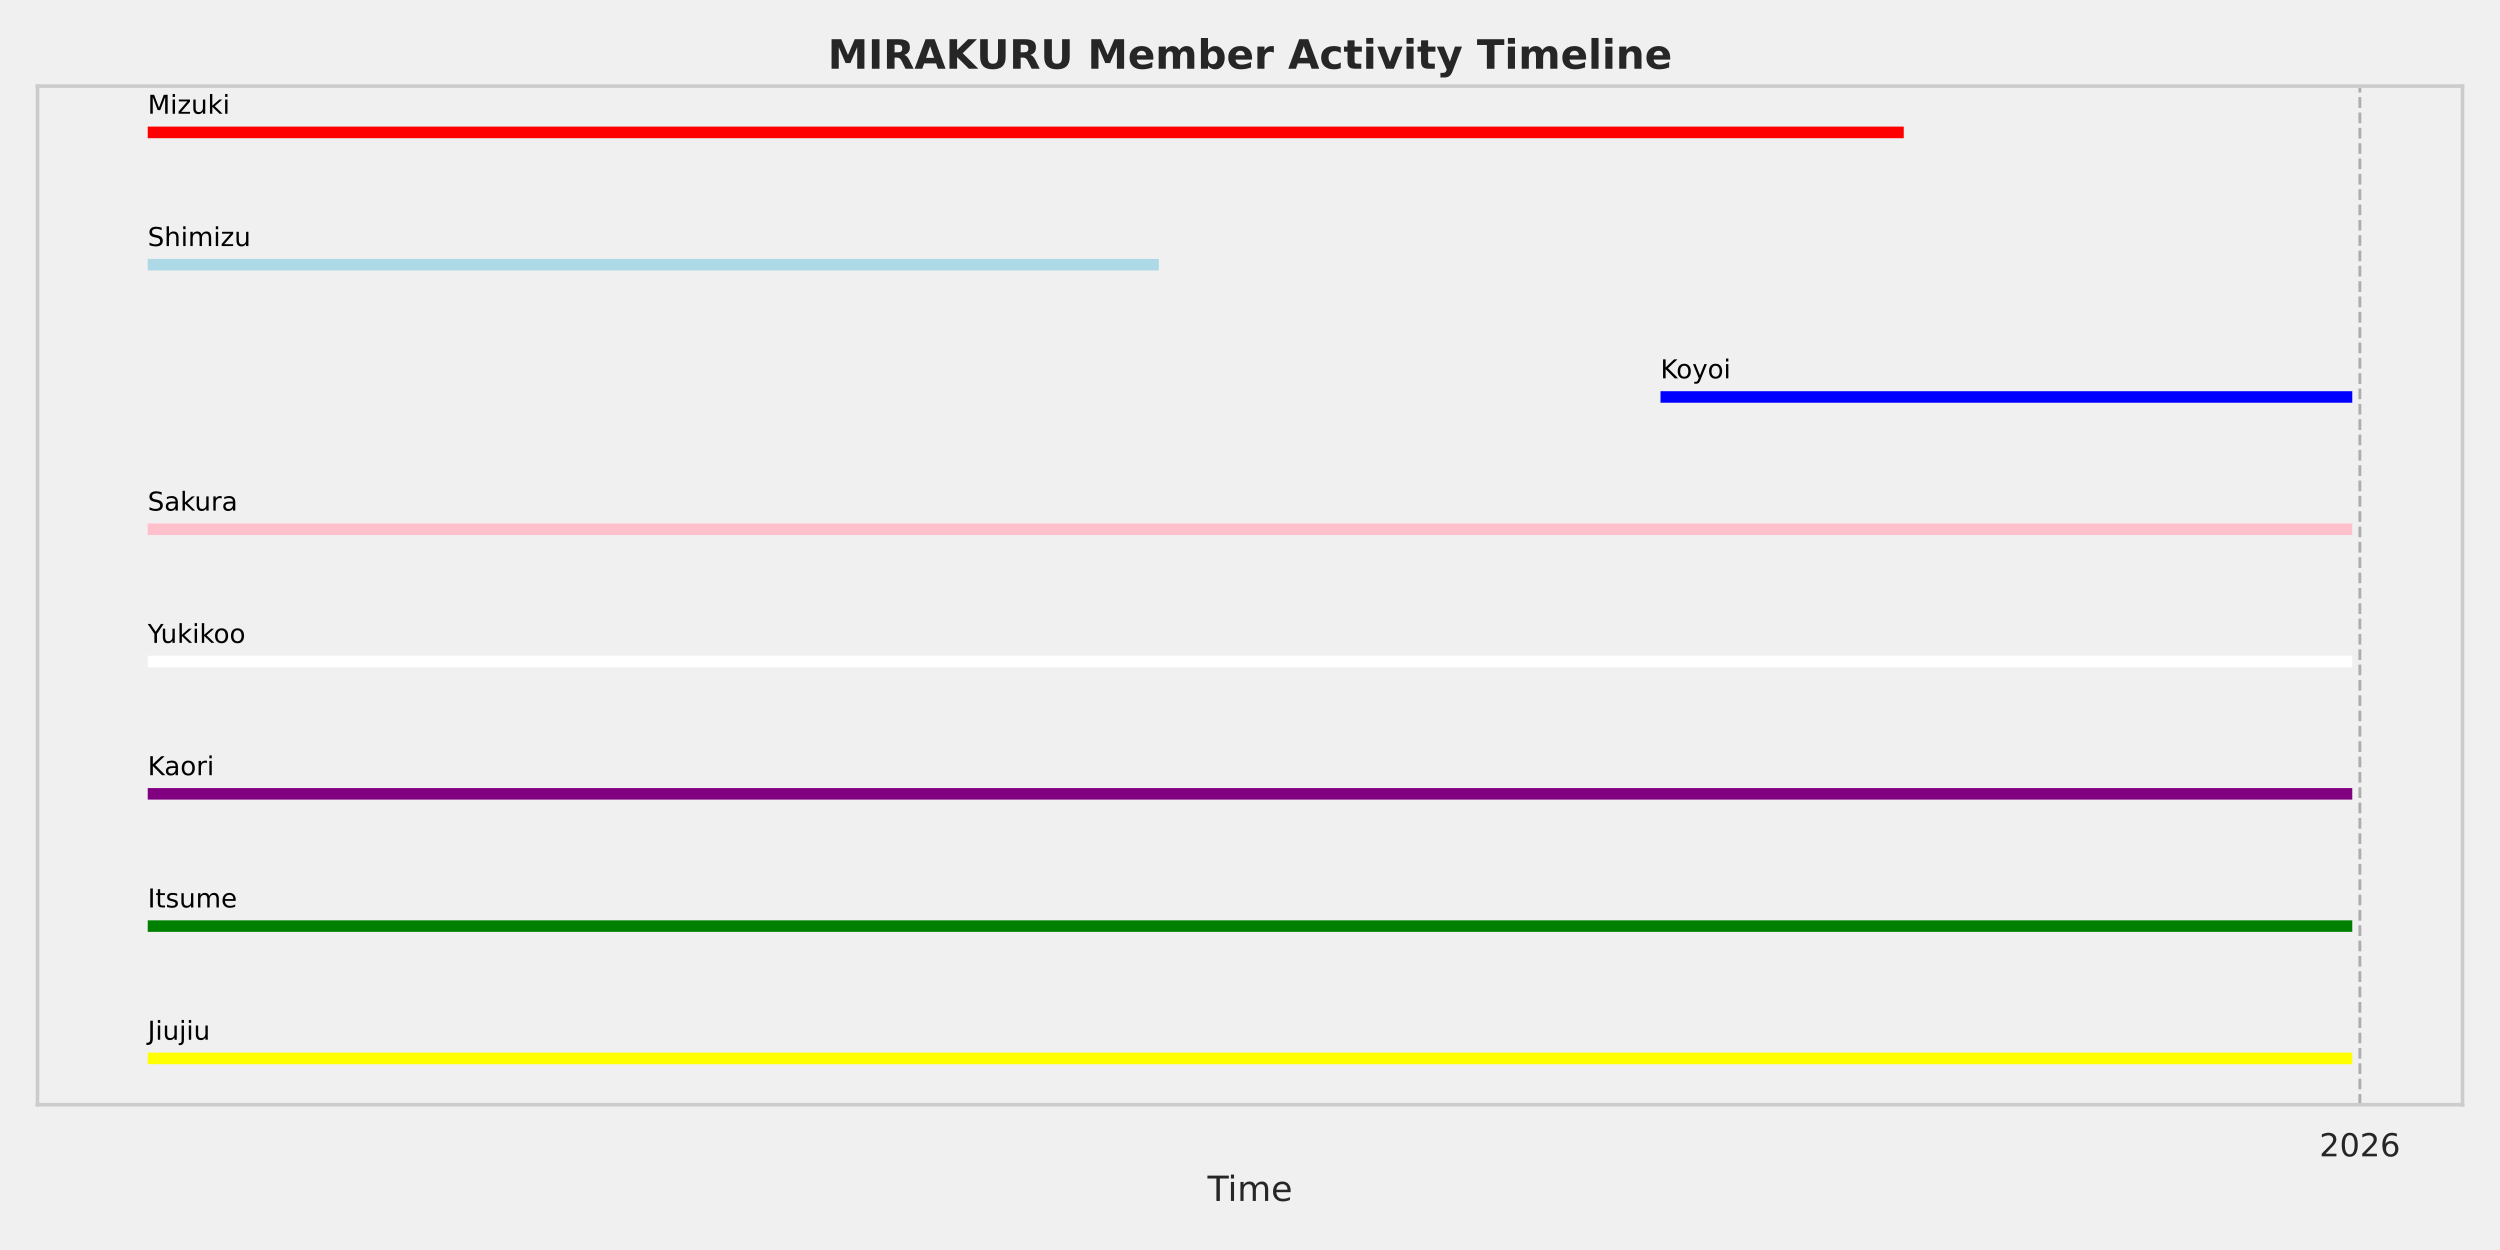
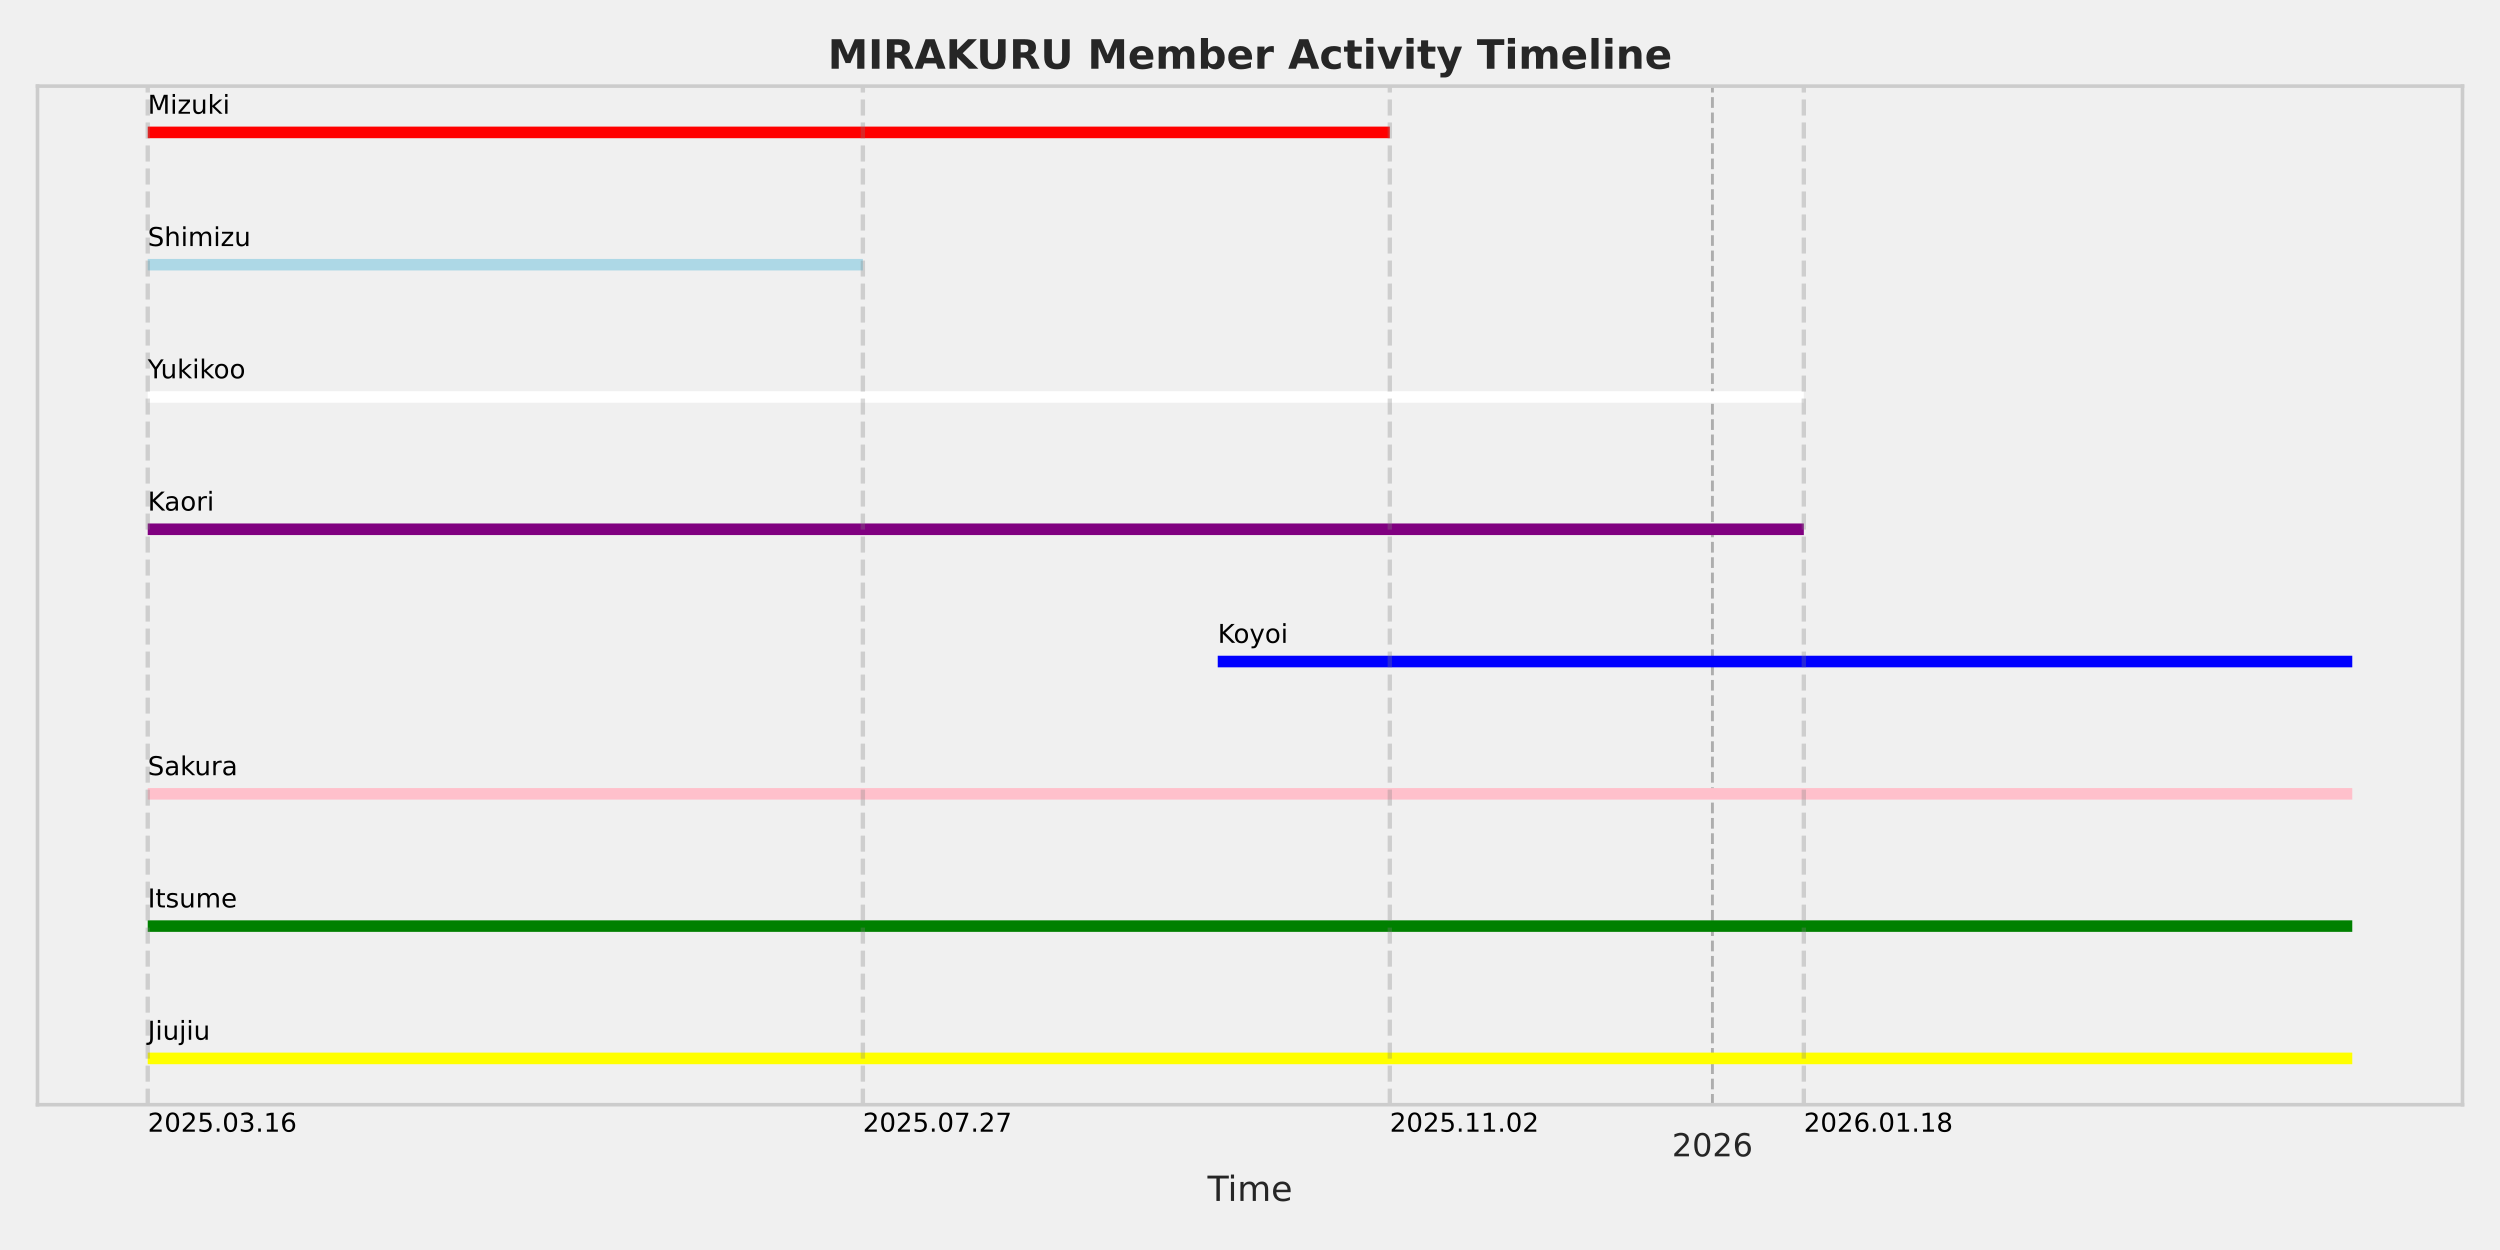
<svg xmlns="http://www.w3.org/2000/svg" xmlns:xlink="http://www.w3.org/1999/xlink" width="864pt" height="432pt" viewBox="0 0 864 432" version="1.1">
  <defs>
    <style type="text/css">*{stroke-linejoin: round; stroke-linecap: butt}</style>
  </defs>
  <g id="figure_1">
    <g id="patch_1">
      <path d="M 0 432  L 864 432  L 864 0  L 0 0  z " style="fill: #f0f0f0" />
    </g>
    <g id="axes_1">
      <g id="patch_2">
        <path d="M 12.96 381.78  L 851.04 381.78  L 851.04 29.76  L 12.96 29.76  z " style="fill: #f0f0f0" />
      </g>
      <g id="matplotlib.axis_1">
        <g id="xtick_1">
          <g id="line2d_1">
-             <path d="M 815.573 381.78  L 815.573 29.76  " clip-path="url(#p4f487a04dc)" style="fill: none; stroke-dasharray: 3.7,1.6; stroke-dashoffset: 0; stroke: #808080; stroke-opacity: 0.6" />
+             <path d="M 591.811 381.78  L 591.811 29.76  " clip-path="url(#p11f5b1f134)" style="fill: none; stroke-dasharray: 3.7,1.6; stroke-dashoffset: 0; stroke: #808080; stroke-opacity: 0.6" />
          </g>
          <g id="text_1">
-             <g style="fill: #262626" transform="translate(801.5752 399.6383) scale(0.11 -0.11)">
+             <g style="fill: #262626" transform="translate(577.8138 399.6383) scale(0.11 -0.11)">
              <defs>
                <path id="DejaVuSans-32" d="M 1228 531  L 3431 531  L 3431 0  L 469 0  L 469 531  Q 828 903 1448 1529  Q 2069 2156 2228 2338  Q 2531 2678 2651 2914  Q 2772 3150 2772 3378  Q 2772 3750 2511 3984  Q 2250 4219 1831 4219  Q 1534 4219 1204 4116  Q 875 4013 500 3803  L 500 4441  Q 881 4594 1212 4672  Q 1544 4750 1819 4750  Q 2544 4750 2975 4387  Q 3406 4025 3406 3419  Q 3406 3131 3298 2873  Q 3191 2616 2906 2266  Q 2828 2175 2409 1742  Q 1991 1309 1228 531  z " transform="scale(0.015625)" />
                <path id="DejaVuSans-30" d="M 2034 4250  Q 1547 4250 1301 3770  Q 1056 3291 1056 2328  Q 1056 1369 1301 889  Q 1547 409 2034 409  Q 2525 409 2770 889  Q 3016 1369 3016 2328  Q 3016 3291 2770 3770  Q 2525 4250 2034 4250  z M 2034 4750  Q 2819 4750 3233 4129  Q 3647 3509 3647 2328  Q 3647 1150 3233 529  Q 2819 -91 2034 -91  Q 1250 -91 836 529  Q 422 1150 422 2328  Q 422 3509 836 4129  Q 1250 4750 2034 4750  z " transform="scale(0.015625)" />
                <path id="DejaVuSans-36" d="M 2113 2584  Q 1688 2584 1439 2293  Q 1191 2003 1191 1497  Q 1191 994 1439 701  Q 1688 409 2113 409  Q 2538 409 2786 701  Q 3034 994 3034 1497  Q 3034 2003 2786 2293  Q 2538 2584 2113 2584  z M 3366 4563  L 3366 3988  Q 3128 4100 2886 4159  Q 2644 4219 2406 4219  Q 1781 4219 1451 3797  Q 1122 3375 1075 2522  Q 1259 2794 1537 2939  Q 1816 3084 2150 3084  Q 2853 3084 3261 2657  Q 3669 2231 3669 1497  Q 3669 778 3244 343  Q 2819 -91 2113 -91  Q 1303 -91 875 529  Q 447 1150 447 2328  Q 447 3434 972 4092  Q 1497 4750 2381 4750  Q 2619 4750 2861 4703  Q 3103 4656 3366 4563  z " transform="scale(0.015625)" />
              </defs>
              <use xlink:href="#DejaVuSans-32" />
              <use xlink:href="#DejaVuSans-30" transform="translate(63.62305 0)" />
              <use xlink:href="#DejaVuSans-32" transform="translate(127.2461 0)" />
              <use xlink:href="#DejaVuSans-36" transform="translate(190.8691 0)" />
            </g>
          </g>
        </g>
        <g id="text_2">
          <g style="fill: #262626" transform="translate(417.3197 415.0441) scale(0.12 -0.12)">
            <defs>
              <path id="DejaVuSans-54" d="M -19 4666  L 3928 4666  L 3928 4134  L 2272 4134  L 2272 0  L 1638 0  L 1638 4134  L -19 4134  L -19 4666  z " transform="scale(0.015625)" />
              <path id="DejaVuSans-69" d="M 603 3500  L 1178 3500  L 1178 0  L 603 0  L 603 3500  z M 603 4863  L 1178 4863  L 1178 4134  L 603 4134  L 603 4863  z " transform="scale(0.015625)" />
              <path id="DejaVuSans-6d" d="M 3328 2828  Q 3544 3216 3844 3400  Q 4144 3584 4550 3584  Q 5097 3584 5394 3201  Q 5691 2819 5691 2113  L 5691 0  L 5113 0  L 5113 2094  Q 5113 2597 4934 2840  Q 4756 3084 4391 3084  Q 3944 3084 3684 2787  Q 3425 2491 3425 1978  L 3425 0  L 2847 0  L 2847 2094  Q 2847 2600 2669 2842  Q 2491 3084 2119 3084  Q 1678 3084 1418 2786  Q 1159 2488 1159 1978  L 1159 0  L 581 0  L 581 3500  L 1159 3500  L 1159 2956  Q 1356 3278 1631 3431  Q 1906 3584 2284 3584  Q 2666 3584 2933 3390  Q 3200 3197 3328 2828  z " transform="scale(0.015625)" />
              <path id="DejaVuSans-65" d="M 3597 1894  L 3597 1613  L 953 1613  Q 991 1019 1311 708  Q 1631 397 2203 397  Q 2534 397 2845 478  Q 3156 559 3463 722  L 3463 178  Q 3153 47 2828 -22  Q 2503 -91 2169 -91  Q 1331 -91 842 396  Q 353 884 353 1716  Q 353 2575 817 3079  Q 1281 3584 2069 3584  Q 2775 3584 3186 3129  Q 3597 2675 3597 1894  z M 3022 2063  Q 3016 2534 2758 2815  Q 2500 3097 2075 3097  Q 1594 3097 1305 2825  Q 1016 2553 972 2059  L 3022 2063  z " transform="scale(0.015625)" />
            </defs>
            <use xlink:href="#DejaVuSans-54" />
            <use xlink:href="#DejaVuSans-69" transform="translate(57.95898 0)" />
            <use xlink:href="#DejaVuSans-6d" transform="translate(85.74219 0)" />
            <use xlink:href="#DejaVuSans-65" transform="translate(183.1543 0)" />
          </g>
        </g>
      </g>
      <g id="matplotlib.axis_2" />
      <g id="LineCollection_1">
-         <path d="M 51.055 365.779  L 812.945 365.779  " clip-path="url(#p4f487a04dc)" style="fill: none; stroke: #ffff00; stroke-width: 4" />
+         <path d="M 51.055 365.779  L 812.945 365.779  " clip-path="url(#p11f5b1f134)" style="fill: none; stroke: #ffff00; stroke-width: 4" />
      </g>
      <g id="LineCollection_2">
-         <path d="M 51.055 320.062  L 812.945 320.062  " clip-path="url(#p4f487a04dc)" style="fill: none; stroke: #008000; stroke-width: 4" />
+         <path d="M 51.055 320.062  L 812.945 320.062  " clip-path="url(#p11f5b1f134)" style="fill: none; stroke: #008000; stroke-width: 4" />
      </g>
      <g id="LineCollection_3">
-         <path d="M 51.055 274.345  L 812.945 274.345  " clip-path="url(#p4f487a04dc)" style="fill: none; stroke: #800080; stroke-width: 4" />
+         <path d="M 51.055 274.345  L 812.945 274.345  " clip-path="url(#p11f5b1f134)" style="fill: none; stroke: #ffc0cb; stroke-width: 4" />
      </g>
      <g id="LineCollection_4">
-         <path d="M 51.055 228.628  L 812.945 228.628  " clip-path="url(#p4f487a04dc)" style="fill: none; stroke: #ffffff; stroke-width: 4" />
+         <path d="M 420.85 228.628  L 812.945 228.628  " clip-path="url(#p11f5b1f134)" style="fill: none; stroke: #0000ff; stroke-width: 4" />
      </g>
      <g id="LineCollection_5">
-         <path d="M 51.055 182.912  L 812.945 182.912  " clip-path="url(#p4f487a04dc)" style="fill: none; stroke: #ffc0cb; stroke-width: 4" />
+         <path d="M 51.055 182.912  L 623.402 182.912  " clip-path="url(#p11f5b1f134)" style="fill: none; stroke: #800080; stroke-width: 4" />
      </g>
      <g id="LineCollection_6">
-         <path d="M 573.869 137.195  L 812.945 137.195  " clip-path="url(#p4f487a04dc)" style="fill: none; stroke: #0000ff; stroke-width: 4" />
+         <path d="M 51.055 137.195  L 623.402 137.195  " clip-path="url(#p11f5b1f134)" style="fill: none; stroke: #ffffff; stroke-width: 4" />
      </g>
      <g id="LineCollection_7">
-         <path d="M 51.055 91.478  L 400.473 91.478  " clip-path="url(#p4f487a04dc)" style="fill: none; stroke: #add8e6; stroke-width: 4" />
+         <path d="M 51.055 91.478  L 298.205 91.478  " clip-path="url(#p11f5b1f134)" style="fill: none; stroke: #add8e6; stroke-width: 4" />
      </g>
      <g id="LineCollection_8">
-         <path d="M 51.055 45.761  L 657.94 45.761  " clip-path="url(#p4f487a04dc)" style="fill: none; stroke: #ff0000; stroke-width: 4" />
+         <path d="M 51.055 45.761  L 480.315 45.761  " clip-path="url(#p11f5b1f134)" style="fill: none; stroke: #ff0000; stroke-width: 4" />
+       </g>
+       <g id="line2d_2">
+         <path d="M 51.055 381.78  L 51.055 29.76  " clip-path="url(#p11f5b1f134)" style="fill: none; stroke-dasharray: 5.55,2.4; stroke-dashoffset: 0; stroke: #808080; stroke-opacity: 0.3; stroke-width: 1.5" />
+       </g>
+       <g id="line2d_3">
+         <path d="M 298.205 381.78  L 298.205 29.76  " clip-path="url(#p11f5b1f134)" style="fill: none; stroke-dasharray: 5.55,2.4; stroke-dashoffset: 0; stroke: #808080; stroke-opacity: 0.3; stroke-width: 1.5" />
+       </g>
+       <g id="line2d_4">
+         <path d="M 480.315 381.78  L 480.315 29.76  " clip-path="url(#p11f5b1f134)" style="fill: none; stroke-dasharray: 5.55,2.4; stroke-dashoffset: 0; stroke: #808080; stroke-opacity: 0.3; stroke-width: 1.5" />
+       </g>
+       <g id="line2d_5">
+         <path d="M 623.402 381.78  L 623.402 29.76  " clip-path="url(#p11f5b1f134)" style="fill: none; stroke-dasharray: 5.55,2.4; stroke-dashoffset: 0; stroke: #808080; stroke-opacity: 0.3; stroke-width: 1.5" />
      </g>
      <g id="patch_3">
        <path d="M 12.96 381.78  L 12.96 29.76  " style="fill: none; stroke: #cccccc; stroke-width: 1.25; stroke-linejoin: miter; stroke-linecap: square" />
      </g>
      <g id="patch_4">
        <path d="M 851.04 381.78  L 851.04 29.76  " style="fill: none; stroke: #cccccc; stroke-width: 1.25; stroke-linejoin: miter; stroke-linecap: square" />
      </g>
      <g id="patch_5">
        <path d="M 12.96 381.78  L 851.04 381.78  " style="fill: none; stroke: #cccccc; stroke-width: 1.25; stroke-linejoin: miter; stroke-linecap: square" />
      </g>
      <g id="patch_6">
        <path d="M 12.96 29.76  L 851.04 29.76  " style="fill: none; stroke: #cccccc; stroke-width: 1.25; stroke-linejoin: miter; stroke-linecap: square" />
      </g>
      <g id="text_3">
        <g transform="translate(51.05454 359.3357) scale(0.09 -0.09)">
          <defs>
            <path id="DejaVuSans-4a" d="M 628 4666  L 1259 4666  L 1259 325  Q 1259 -519 939 -900  Q 619 -1281 -91 -1281  L -331 -1281  L -331 -750  L -134 -750  Q 284 -750 456 -515  Q 628 -281 628 325  L 628 4666  z " transform="scale(0.015625)" />
            <path id="DejaVuSans-75" d="M 544 1381  L 544 3500  L 1119 3500  L 1119 1403  Q 1119 906 1312 657  Q 1506 409 1894 409  Q 2359 409 2629 706  Q 2900 1003 2900 1516  L 2900 3500  L 3475 3500  L 3475 0  L 2900 0  L 2900 538  Q 2691 219 2414 64  Q 2138 -91 1772 -91  Q 1169 -91 856 284  Q 544 659 544 1381  z M 1991 3584  L 1991 3584  z " transform="scale(0.015625)" />
            <path id="DejaVuSans-6a" d="M 603 3500  L 1178 3500  L 1178 -63  Q 1178 -731 923 -1031  Q 669 -1331 103 -1331  L -116 -1331  L -116 -844  L 38 -844  Q 366 -844 484 -692  Q 603 -541 603 -63  L 603 3500  z M 603 4863  L 1178 4863  L 1178 4134  L 603 4134  L 603 4863  z " transform="scale(0.015625)" />
          </defs>
          <use xlink:href="#DejaVuSans-4a" />
          <use xlink:href="#DejaVuSans-69" transform="translate(29.49219 0)" />
          <use xlink:href="#DejaVuSans-75" transform="translate(57.27539 0)" />
          <use xlink:href="#DejaVuSans-6a" transform="translate(120.6543 0)" />
          <use xlink:href="#DejaVuSans-69" transform="translate(148.4375 0)" />
          <use xlink:href="#DejaVuSans-75" transform="translate(176.2207 0)" />
        </g>
      </g>
      <g id="text_4">
        <g transform="translate(51.05454 313.6188) scale(0.09 -0.09)">
          <defs>
            <path id="DejaVuSans-49" d="M 628 4666  L 1259 4666  L 1259 0  L 628 0  L 628 4666  z " transform="scale(0.015625)" />
            <path id="DejaVuSans-74" d="M 1172 4494  L 1172 3500  L 2356 3500  L 2356 3053  L 1172 3053  L 1172 1153  Q 1172 725 1289 603  Q 1406 481 1766 481  L 2356 481  L 2356 0  L 1766 0  Q 1100 0 847 248  Q 594 497 594 1153  L 594 3053  L 172 3053  L 172 3500  L 594 3500  L 594 4494  L 1172 4494  z " transform="scale(0.015625)" />
            <path id="DejaVuSans-73" d="M 2834 3397  L 2834 2853  Q 2591 2978 2328 3040  Q 2066 3103 1784 3103  Q 1356 3103 1142 2972  Q 928 2841 928 2578  Q 928 2378 1081 2264  Q 1234 2150 1697 2047  L 1894 2003  Q 2506 1872 2764 1633  Q 3022 1394 3022 966  Q 3022 478 2636 193  Q 2250 -91 1575 -91  Q 1294 -91 989 -36  Q 684 19 347 128  L 347 722  Q 666 556 975 473  Q 1284 391 1588 391  Q 1994 391 2212 530  Q 2431 669 2431 922  Q 2431 1156 2273 1281  Q 2116 1406 1581 1522  L 1381 1569  Q 847 1681 609 1914  Q 372 2147 372 2553  Q 372 3047 722 3315  Q 1072 3584 1716 3584  Q 2034 3584 2315 3537  Q 2597 3491 2834 3397  z " transform="scale(0.015625)" />
          </defs>
          <use xlink:href="#DejaVuSans-49" />
          <use xlink:href="#DejaVuSans-74" transform="translate(29.49219 0)" />
          <use xlink:href="#DejaVuSans-73" transform="translate(68.70117 0)" />
          <use xlink:href="#DejaVuSans-75" transform="translate(120.8008 0)" />
          <use xlink:href="#DejaVuSans-6d" transform="translate(184.1797 0)" />
          <use xlink:href="#DejaVuSans-65" transform="translate(281.5918 0)" />
        </g>
      </g>
      <g id="text_5">
        <g transform="translate(51.05454 267.9019) scale(0.09 -0.09)">
          <defs>
+             <path id="DejaVuSans-53" d="M 3425 4513  L 3425 3897  Q 3066 4069 2747 4153  Q 2428 4238 2131 4238  Q 1616 4238 1336 4038  Q 1056 3838 1056 3469  Q 1056 3159 1242 3001  Q 1428 2844 1947 2747  L 2328 2669  Q 3034 2534 3370 2195  Q 3706 1856 3706 1288  Q 3706 609 3251 259  Q 2797 -91 1919 -91  Q 1588 -91 1214 -16  Q 841 59 441 206  L 441 856  Q 825 641 1194 531  Q 1563 422 1919 422  Q 2459 422 2753 634  Q 3047 847 3047 1241  Q 3047 1584 2836 1778  Q 2625 1972 2144 2069  L 1759 2144  Q 1053 2284 737 2584  Q 422 2884 422 3419  Q 422 4038 858 4394  Q 1294 4750 2059 4750  Q 2388 4750 2728 4690  Q 3069 4631 3425 4513  z " transform="scale(0.015625)" />
+             <path id="DejaVuSans-61" d="M 2194 1759  Q 1497 1759 1228 1600  Q 959 1441 959 1056  Q 959 750 1161 570  Q 1363 391 1709 391  Q 2188 391 2477 730  Q 2766 1069 2766 1631  L 2766 1759  L 2194 1759  z M 3341 1997  L 3341 0  L 2766 0  L 2766 531  Q 2569 213 2275 61  Q 1981 -91 1556 -91  Q 1019 -91 701 211  Q 384 513 384 1019  Q 384 1609 779 1909  Q 1175 2209 1959 2209  L 2766 2209  L 2766 2266  Q 2766 2663 2505 2880  Q 2244 3097 1772 3097  Q 1472 3097 1187 3025  Q 903 2953 641 2809  L 641 3341  Q 956 3463 1253 3523  Q 1550 3584 1831 3584  Q 2591 3584 2966 3190  Q 3341 2797 3341 1997  z " transform="scale(0.015625)" />
+             <path id="DejaVuSans-6b" d="M 581 4863  L 1159 4863  L 1159 1991  L 2875 3500  L 3609 3500  L 1753 1863  L 3688 0  L 2938 0  L 1159 1709  L 1159 0  L 581 0  L 581 4863  z " transform="scale(0.015625)" />
+             <path id="DejaVuSans-72" d="M 2631 2963  Q 2534 3019 2420 3045  Q 2306 3072 2169 3072  Q 1681 3072 1420 2755  Q 1159 2438 1159 1844  L 1159 0  L 581 0  L 581 3500  L 1159 3500  L 1159 2956  Q 1341 3275 1631 3429  Q 1922 3584 2338 3584  Q 2397 3584 2469 3576  Q 2541 3569 2628 3553  L 2631 2963  z " transform="scale(0.015625)" />
+           </defs>
+           <use xlink:href="#DejaVuSans-53" />
+           <use xlink:href="#DejaVuSans-61" transform="translate(63.47656 0)" />
+           <use xlink:href="#DejaVuSans-6b" transform="translate(124.7559 0)" />
+           <use xlink:href="#DejaVuSans-75" transform="translate(179.541 0)" />
+           <use xlink:href="#DejaVuSans-72" transform="translate(242.9199 0)" />
+           <use xlink:href="#DejaVuSans-61" transform="translate(284.0332 0)" />
+         </g>
+       </g>
+       <g id="text_6">
+         <g transform="translate(420.8504 222.185) scale(0.09 -0.09)">
+           <defs>
            <path id="DejaVuSans-4b" d="M 628 4666  L 1259 4666  L 1259 2694  L 3353 4666  L 4166 4666  L 1850 2491  L 4331 0  L 3500 0  L 1259 2247  L 1259 0  L 628 0  L 628 4666  z " transform="scale(0.015625)" />
-             <path id="DejaVuSans-61" d="M 2194 1759  Q 1497 1759 1228 1600  Q 959 1441 959 1056  Q 959 750 1161 570  Q 1363 391 1709 391  Q 2188 391 2477 730  Q 2766 1069 2766 1631  L 2766 1759  L 2194 1759  z M 3341 1997  L 3341 0  L 2766 0  L 2766 531  Q 2569 213 2275 61  Q 1981 -91 1556 -91  Q 1019 -91 701 211  Q 384 513 384 1019  Q 384 1609 779 1909  Q 1175 2209 1959 2209  L 2766 2209  L 2766 2266  Q 2766 2663 2505 2880  Q 2244 3097 1772 3097  Q 1472 3097 1187 3025  Q 903 2953 641 2809  L 641 3341  Q 956 3463 1253 3523  Q 1550 3584 1831 3584  Q 2591 3584 2966 3190  Q 3341 2797 3341 1997  z " transform="scale(0.015625)" />
            <path id="DejaVuSans-6f" d="M 1959 3097  Q 1497 3097 1228 2736  Q 959 2375 959 1747  Q 959 1119 1226 758  Q 1494 397 1959 397  Q 2419 397 2687 759  Q 2956 1122 2956 1747  Q 2956 2369 2687 2733  Q 2419 3097 1959 3097  z M 1959 3584  Q 2709 3584 3137 3096  Q 3566 2609 3566 1747  Q 3566 888 3137 398  Q 2709 -91 1959 -91  Q 1206 -91 779 398  Q 353 888 353 1747  Q 353 2609 779 3096  Q 1206 3584 1959 3584  z " transform="scale(0.015625)" />
-             <path id="DejaVuSans-72" d="M 2631 2963  Q 2534 3019 2420 3045  Q 2306 3072 2169 3072  Q 1681 3072 1420 2755  Q 1159 2438 1159 1844  L 1159 0  L 581 0  L 581 3500  L 1159 3500  L 1159 2956  Q 1341 3275 1631 3429  Q 1922 3584 2338 3584  Q 2397 3584 2469 3576  Q 2541 3569 2628 3553  L 2631 2963  z " transform="scale(0.015625)" />
-           </defs>
+             <path id="DejaVuSans-79" d="M 2059 -325  Q 1816 -950 1584 -1140  Q 1353 -1331 966 -1331  L 506 -1331  L 506 -850  L 844 -850  Q 1081 -850 1212 -737  Q 1344 -625 1503 -206  L 1606 56  L 191 3500  L 800 3500  L 1894 763  L 2988 3500  L 3597 3500  L 2059 -325  z " transform="scale(0.015625)" />
+           </defs>
+           <use xlink:href="#DejaVuSans-4b" />
+           <use xlink:href="#DejaVuSans-6f" transform="translate(60.57617 0)" />
+           <use xlink:href="#DejaVuSans-79" transform="translate(121.7578 0)" />
+           <use xlink:href="#DejaVuSans-6f" transform="translate(180.9375 0)" />
+           <use xlink:href="#DejaVuSans-69" transform="translate(242.1191 0)" />
+         </g>
+       </g>
+       <g id="text_7">
+         <g transform="translate(51.05454 176.4682) scale(0.09 -0.09)">
          <use xlink:href="#DejaVuSans-4b" />
          <use xlink:href="#DejaVuSans-61" transform="translate(63.82617 0)" />
          <use xlink:href="#DejaVuSans-6f" transform="translate(125.1055 0)" />
          <use xlink:href="#DejaVuSans-72" transform="translate(186.2871 0)" />
          <use xlink:href="#DejaVuSans-69" transform="translate(227.4004 0)" />
        </g>
      </g>
-       <g id="text_6">
-         <g transform="translate(51.05454 222.185) scale(0.09 -0.09)">
+       <g id="text_8">
+         <g transform="translate(51.05454 130.7513) scale(0.09 -0.09)">
          <defs>
            <path id="DejaVuSans-59" d="M -13 4666  L 666 4666  L 1959 2747  L 3244 4666  L 3922 4666  L 2272 2222  L 2272 0  L 1638 0  L 1638 2222  L -13 4666  z " transform="scale(0.015625)" />
-             <path id="DejaVuSans-6b" d="M 581 4863  L 1159 4863  L 1159 1991  L 2875 3500  L 3609 3500  L 1753 1863  L 3688 0  L 2938 0  L 1159 1709  L 1159 0  L 581 0  L 581 4863  z " transform="scale(0.015625)" />
          </defs>
          <use xlink:href="#DejaVuSans-59" />
          <use xlink:href="#DejaVuSans-75" transform="translate(49.58398 0)" />
          <use xlink:href="#DejaVuSans-6b" transform="translate(112.9629 0)" />
          <use xlink:href="#DejaVuSans-69" transform="translate(170.873 0)" />
          <use xlink:href="#DejaVuSans-6b" transform="translate(198.6562 0)" />
          <use xlink:href="#DejaVuSans-6f" transform="translate(252.9414 0)" />
          <use xlink:href="#DejaVuSans-6f" transform="translate(314.123 0)" />
        </g>
      </g>
-       <g id="text_7">
-         <g transform="translate(51.05454 176.4682) scale(0.09 -0.09)">
-           <defs>
-             <path id="DejaVuSans-53" d="M 3425 4513  L 3425 3897  Q 3066 4069 2747 4153  Q 2428 4238 2131 4238  Q 1616 4238 1336 4038  Q 1056 3838 1056 3469  Q 1056 3159 1242 3001  Q 1428 2844 1947 2747  L 2328 2669  Q 3034 2534 3370 2195  Q 3706 1856 3706 1288  Q 3706 609 3251 259  Q 2797 -91 1919 -91  Q 1588 -91 1214 -16  Q 841 59 441 206  L 441 856  Q 825 641 1194 531  Q 1563 422 1919 422  Q 2459 422 2753 634  Q 3047 847 3047 1241  Q 3047 1584 2836 1778  Q 2625 1972 2144 2069  L 1759 2144  Q 1053 2284 737 2584  Q 422 2884 422 3419  Q 422 4038 858 4394  Q 1294 4750 2059 4750  Q 2388 4750 2728 4690  Q 3069 4631 3425 4513  z " transform="scale(0.015625)" />
-           </defs>
-           <use xlink:href="#DejaVuSans-53" />
-           <use xlink:href="#DejaVuSans-61" transform="translate(63.47656 0)" />
-           <use xlink:href="#DejaVuSans-6b" transform="translate(124.7559 0)" />
-           <use xlink:href="#DejaVuSans-75" transform="translate(179.541 0)" />
-           <use xlink:href="#DejaVuSans-72" transform="translate(242.9199 0)" />
-           <use xlink:href="#DejaVuSans-61" transform="translate(284.0332 0)" />
-         </g>
-       </g>
-       <g id="text_8">
-         <g transform="translate(573.8693 130.7513) scale(0.09 -0.09)">
-           <defs>
-             <path id="DejaVuSans-79" d="M 2059 -325  Q 1816 -950 1584 -1140  Q 1353 -1331 966 -1331  L 506 -1331  L 506 -850  L 844 -850  Q 1081 -850 1212 -737  Q 1344 -625 1503 -206  L 1606 56  L 191 3500  L 800 3500  L 1894 763  L 2988 3500  L 3597 3500  L 2059 -325  z " transform="scale(0.015625)" />
-           </defs>
-           <use xlink:href="#DejaVuSans-4b" />
-           <use xlink:href="#DejaVuSans-6f" transform="translate(60.57617 0)" />
-           <use xlink:href="#DejaVuSans-79" transform="translate(121.7578 0)" />
-           <use xlink:href="#DejaVuSans-6f" transform="translate(180.9375 0)" />
-           <use xlink:href="#DejaVuSans-69" transform="translate(242.1191 0)" />
-         </g>
-       </g>
      <g id="text_9">
        <g transform="translate(51.05454 85.03439) scale(0.09 -0.09)">
          <defs>
            <path id="DejaVuSans-68" d="M 3513 2113  L 3513 0  L 2938 0  L 2938 2094  Q 2938 2591 2744 2837  Q 2550 3084 2163 3084  Q 1697 3084 1428 2787  Q 1159 2491 1159 1978  L 1159 0  L 581 0  L 581 4863  L 1159 4863  L 1159 2956  Q 1366 3272 1645 3428  Q 1925 3584 2291 3584  Q 2894 3584 3203 3211  Q 3513 2838 3513 2113  z " transform="scale(0.015625)" />
            <path id="DejaVuSans-7a" d="M 353 3500  L 3084 3500  L 3084 2975  L 922 459  L 3084 459  L 3084 0  L 275 0  L 275 525  L 2438 3041  L 353 3041  L 353 3500  z " transform="scale(0.015625)" />
          </defs>
          <use xlink:href="#DejaVuSans-53" />
          <use xlink:href="#DejaVuSans-68" transform="translate(63.47656 0)" />
          <use xlink:href="#DejaVuSans-69" transform="translate(126.8555 0)" />
          <use xlink:href="#DejaVuSans-6d" transform="translate(154.6387 0)" />
          <use xlink:href="#DejaVuSans-69" transform="translate(252.0508 0)" />
          <use xlink:href="#DejaVuSans-7a" transform="translate(279.834 0)" />
          <use xlink:href="#DejaVuSans-75" transform="translate(332.3242 0)" />
        </g>
      </g>
      <g id="text_10">
        <g transform="translate(51.05454 39.3175) scale(0.09 -0.09)">
          <defs>
            <path id="DejaVuSans-4d" d="M 628 4666  L 1569 4666  L 2759 1491  L 3956 4666  L 4897 4666  L 4897 0  L 4281 0  L 4281 4097  L 3078 897  L 2444 897  L 1241 4097  L 1241 0  L 628 0  L 628 4666  z " transform="scale(0.015625)" />
          </defs>
          <use xlink:href="#DejaVuSans-4d" />
          <use xlink:href="#DejaVuSans-69" transform="translate(86.2793 0)" />
          <use xlink:href="#DejaVuSans-7a" transform="translate(114.0625 0)" />
          <use xlink:href="#DejaVuSans-75" transform="translate(166.5527 0)" />
          <use xlink:href="#DejaVuSans-6b" transform="translate(229.9316 0)" />
          <use xlink:href="#DejaVuSans-69" transform="translate(287.8418 0)" />
        </g>
      </g>
      <g id="text_11">
+         <g transform="translate(51.05454 391.121) scale(0.09 -0.09)">
+           <defs>
+             <path id="DejaVuSans-35" d="M 691 4666  L 3169 4666  L 3169 4134  L 1269 4134  L 1269 2991  Q 1406 3038 1543 3061  Q 1681 3084 1819 3084  Q 2600 3084 3056 2656  Q 3513 2228 3513 1497  Q 3513 744 3044 326  Q 2575 -91 1722 -91  Q 1428 -91 1123 -41  Q 819 9 494 109  L 494 744  Q 775 591 1075 516  Q 1375 441 1709 441  Q 2250 441 2565 725  Q 2881 1009 2881 1497  Q 2881 1984 2565 2268  Q 2250 2553 1709 2553  Q 1456 2553 1204 2497  Q 953 2441 691 2322  L 691 4666  z " transform="scale(0.015625)" />
+             <path id="DejaVuSans-2e" d="M 684 794  L 1344 794  L 1344 0  L 684 0  L 684 794  z " transform="scale(0.015625)" />
+             <path id="DejaVuSans-33" d="M 2597 2516  Q 3050 2419 3304 2112  Q 3559 1806 3559 1356  Q 3559 666 3084 287  Q 2609 -91 1734 -91  Q 1441 -91 1130 -33  Q 819 25 488 141  L 488 750  Q 750 597 1062 519  Q 1375 441 1716 441  Q 2309 441 2620 675  Q 2931 909 2931 1356  Q 2931 1769 2642 2001  Q 2353 2234 1838 2234  L 1294 2234  L 1294 2753  L 1863 2753  Q 2328 2753 2575 2939  Q 2822 3125 2822 3475  Q 2822 3834 2567 4026  Q 2313 4219 1838 4219  Q 1578 4219 1281 4162  Q 984 4106 628 3988  L 628 4550  Q 988 4650 1302 4700  Q 1616 4750 1894 4750  Q 2613 4750 3031 4423  Q 3450 4097 3450 3541  Q 3450 3153 3228 2886  Q 3006 2619 2597 2516  z " transform="scale(0.015625)" />
+             <path id="DejaVuSans-31" d="M 794 531  L 1825 531  L 1825 4091  L 703 3866  L 703 4441  L 1819 4666  L 2450 4666  L 2450 531  L 3481 531  L 3481 0  L 794 0  L 794 531  z " transform="scale(0.015625)" />
+           </defs>
+           <use xlink:href="#DejaVuSans-32" />
+           <use xlink:href="#DejaVuSans-30" transform="translate(63.62305 0)" />
+           <use xlink:href="#DejaVuSans-32" transform="translate(127.2461 0)" />
+           <use xlink:href="#DejaVuSans-35" transform="translate(190.8691 0)" />
+           <use xlink:href="#DejaVuSans-2e" transform="translate(254.4922 0)" />
+           <use xlink:href="#DejaVuSans-30" transform="translate(286.2793 0)" />
+           <use xlink:href="#DejaVuSans-33" transform="translate(349.9023 0)" />
+           <use xlink:href="#DejaVuSans-2e" transform="translate(413.5254 0)" />
+           <use xlink:href="#DejaVuSans-31" transform="translate(445.3125 0)" />
+           <use xlink:href="#DejaVuSans-36" transform="translate(508.9355 0)" />
+         </g>
+       </g>
+       <g id="text_12">
+         <g transform="translate(298.2045 391.121) scale(0.09 -0.09)">
+           <defs>
+             <path id="DejaVuSans-37" d="M 525 4666  L 3525 4666  L 3525 4397  L 1831 0  L 1172 0  L 2766 4134  L 525 4134  L 525 4666  z " transform="scale(0.015625)" />
+           </defs>
+           <use xlink:href="#DejaVuSans-32" />
+           <use xlink:href="#DejaVuSans-30" transform="translate(63.62305 0)" />
+           <use xlink:href="#DejaVuSans-32" transform="translate(127.2461 0)" />
+           <use xlink:href="#DejaVuSans-35" transform="translate(190.8691 0)" />
+           <use xlink:href="#DejaVuSans-2e" transform="translate(254.4922 0)" />
+           <use xlink:href="#DejaVuSans-30" transform="translate(286.2793 0)" />
+           <use xlink:href="#DejaVuSans-37" transform="translate(349.9023 0)" />
+           <use xlink:href="#DejaVuSans-2e" transform="translate(413.5254 0)" />
+           <use xlink:href="#DejaVuSans-32" transform="translate(445.3125 0)" />
+           <use xlink:href="#DejaVuSans-37" transform="translate(508.9355 0)" />
+         </g>
+       </g>
+       <g id="text_13">
+         <g transform="translate(480.315 391.121) scale(0.09 -0.09)">
+           <use xlink:href="#DejaVuSans-32" />
+           <use xlink:href="#DejaVuSans-30" transform="translate(63.62305 0)" />
+           <use xlink:href="#DejaVuSans-32" transform="translate(127.2461 0)" />
+           <use xlink:href="#DejaVuSans-35" transform="translate(190.8691 0)" />
+           <use xlink:href="#DejaVuSans-2e" transform="translate(254.4922 0)" />
+           <use xlink:href="#DejaVuSans-31" transform="translate(286.2793 0)" />
+           <use xlink:href="#DejaVuSans-31" transform="translate(349.9023 0)" />
+           <use xlink:href="#DejaVuSans-2e" transform="translate(413.5254 0)" />
+           <use xlink:href="#DejaVuSans-30" transform="translate(445.3125 0)" />
+           <use xlink:href="#DejaVuSans-32" transform="translate(508.9355 0)" />
+         </g>
+       </g>
+       <g id="text_14">
+         <g transform="translate(623.4019 391.121) scale(0.09 -0.09)">
+           <defs>
+             <path id="DejaVuSans-38" d="M 2034 2216  Q 1584 2216 1326 1975  Q 1069 1734 1069 1313  Q 1069 891 1326 650  Q 1584 409 2034 409  Q 2484 409 2743 651  Q 3003 894 3003 1313  Q 3003 1734 2745 1975  Q 2488 2216 2034 2216  z M 1403 2484  Q 997 2584 770 2862  Q 544 3141 544 3541  Q 544 4100 942 4425  Q 1341 4750 2034 4750  Q 2731 4750 3128 4425  Q 3525 4100 3525 3541  Q 3525 3141 3298 2862  Q 3072 2584 2669 2484  Q 3125 2378 3379 2068  Q 3634 1759 3634 1313  Q 3634 634 3220 271  Q 2806 -91 2034 -91  Q 1263 -91 848 271  Q 434 634 434 1313  Q 434 1759 690 2068  Q 947 2378 1403 2484  z M 1172 3481  Q 1172 3119 1398 2916  Q 1625 2713 2034 2713  Q 2441 2713 2670 2916  Q 2900 3119 2900 3481  Q 2900 3844 2670 4047  Q 2441 4250 2034 4250  Q 1625 4250 1398 4047  Q 1172 3844 1172 3481  z " transform="scale(0.015625)" />
+           </defs>
+           <use xlink:href="#DejaVuSans-32" />
+           <use xlink:href="#DejaVuSans-30" transform="translate(63.62305 0)" />
+           <use xlink:href="#DejaVuSans-32" transform="translate(127.2461 0)" />
+           <use xlink:href="#DejaVuSans-36" transform="translate(190.8691 0)" />
+           <use xlink:href="#DejaVuSans-2e" transform="translate(254.4922 0)" />
+           <use xlink:href="#DejaVuSans-30" transform="translate(286.2793 0)" />
+           <use xlink:href="#DejaVuSans-31" transform="translate(349.9023 0)" />
+           <use xlink:href="#DejaVuSans-2e" transform="translate(413.5254 0)" />
+           <use xlink:href="#DejaVuSans-31" transform="translate(445.3125 0)" />
+           <use xlink:href="#DejaVuSans-38" transform="translate(508.9355 0)" />
+         </g>
+       </g>
+       <g id="text_15">
        <g style="fill: #262626" transform="translate(286.1014 23.76) scale(0.14 -0.14)">
          <defs>
            <path id="DejaVuSans-Bold-4d" d="M 588 4666  L 2119 4666  L 3181 2169  L 4250 4666  L 5778 4666  L 5778 0  L 4641 0  L 4641 3413  L 3566 897  L 2803 897  L 1728 3413  L 1728 0  L 588 0  L 588 4666  z " transform="scale(0.015625)" />
            <path id="DejaVuSans-Bold-49" d="M 588 4666  L 1791 4666  L 1791 0  L 588 0  L 588 4666  z " transform="scale(0.015625)" />
            <path id="DejaVuSans-Bold-52" d="M 2297 2597  Q 2675 2597 2839 2737  Q 3003 2878 3003 3200  Q 3003 3519 2839 3656  Q 2675 3794 2297 3794  L 1791 3794  L 1791 2597  L 2297 2597  z M 1791 1766  L 1791 0  L 588 0  L 588 4666  L 2425 4666  Q 3347 4666 3776 4356  Q 4206 4047 4206 3378  Q 4206 2916 3982 2619  Q 3759 2322 3309 2181  Q 3556 2125 3751 1926  Q 3947 1728 4147 1325  L 4800 0  L 3519 0  L 2950 1159  Q 2778 1509 2601 1637  Q 2425 1766 2131 1766  L 1791 1766  z " transform="scale(0.015625)" />
            <path id="DejaVuSans-Bold-41" d="M 3419 850  L 1538 850  L 1241 0  L 31 0  L 1759 4666  L 3194 4666  L 4922 0  L 3713 0  L 3419 850  z M 1838 1716  L 3116 1716  L 2478 3572  L 1838 1716  z " transform="scale(0.015625)" />
            <path id="DejaVuSans-Bold-4b" d="M 588 4666  L 1791 4666  L 1791 2963  L 3525 4666  L 4922 4666  L 2675 2456  L 5153 0  L 3647 0  L 1791 1838  L 1791 0  L 588 0  L 588 4666  z " transform="scale(0.015625)" />
            <path id="DejaVuSans-Bold-55" d="M 588 4666  L 1791 4666  L 1791 1869  Q 1791 1291 1980 1042  Q 2169 794 2597 794  Q 3028 794 3217 1042  Q 3406 1291 3406 1869  L 3406 4666  L 4609 4666  L 4609 1869  Q 4609 878 4112 393  Q 3616 -91 2597 -91  Q 1581 -91 1084 393  Q 588 878 588 1869  L 588 4666  z " transform="scale(0.015625)" />
            <path id="DejaVuSans-Bold-20" transform="scale(0.015625)" />
            <path id="DejaVuSans-Bold-65" d="M 4031 1759  L 4031 1441  L 1416 1441  Q 1456 1047 1700 850  Q 1944 653 2381 653  Q 2734 653 3104 758  Q 3475 863 3866 1075  L 3866 213  Q 3469 63 3072 -14  Q 2675 -91 2278 -91  Q 1328 -91 801 392  Q 275 875 275 1747  Q 275 2603 792 3093  Q 1309 3584 2216 3584  Q 3041 3584 3536 3087  Q 4031 2591 4031 1759  z M 2881 2131  Q 2881 2450 2695 2645  Q 2509 2841 2209 2841  Q 1884 2841 1681 2658  Q 1478 2475 1428 2131  L 2881 2131  z " transform="scale(0.015625)" />
            <path id="DejaVuSans-Bold-6d" d="M 3781 2919  Q 3994 3244 4286 3414  Q 4578 3584 4928 3584  Q 5531 3584 5847 3212  Q 6163 2841 6163 2131  L 6163 0  L 5038 0  L 5038 1825  Q 5041 1866 5042 1909  Q 5044 1953 5044 2034  Q 5044 2406 4934 2573  Q 4825 2741 4581 2741  Q 4263 2741 4089 2478  Q 3916 2216 3909 1719  L 3909 0  L 2784 0  L 2784 1825  Q 2784 2406 2684 2573  Q 2584 2741 2328 2741  Q 2006 2741 1831 2477  Q 1656 2213 1656 1722  L 1656 0  L 531 0  L 531 3500  L 1656 3500  L 1656 2988  Q 1863 3284 2130 3434  Q 2397 3584 2719 3584  Q 3081 3584 3359 3409  Q 3638 3234 3781 2919  z " transform="scale(0.015625)" />
            <path id="DejaVuSans-Bold-62" d="M 2400 722  Q 2759 722 2948 984  Q 3138 1247 3138 1747  Q 3138 2247 2948 2509  Q 2759 2772 2400 2772  Q 2041 2772 1848 2508  Q 1656 2244 1656 1747  Q 1656 1250 1848 986  Q 2041 722 2400 722  z M 1656 2988  Q 1888 3294 2169 3439  Q 2450 3584 2816 3584  Q 3463 3584 3878 3070  Q 4294 2556 4294 1747  Q 4294 938 3878 423  Q 3463 -91 2816 -91  Q 2450 -91 2169 54  Q 1888 200 1656 506  L 1656 0  L 538 0  L 538 4863  L 1656 4863  L 1656 2988  z " transform="scale(0.015625)" />
            <path id="DejaVuSans-Bold-72" d="M 3138 2547  Q 2991 2616 2845 2648  Q 2700 2681 2553 2681  Q 2122 2681 1889 2404  Q 1656 2128 1656 1613  L 1656 0  L 538 0  L 538 3500  L 1656 3500  L 1656 2925  Q 1872 3269 2151 3426  Q 2431 3584 2822 3584  Q 2878 3584 2943 3579  Q 3009 3575 3134 3559  L 3138 2547  z " transform="scale(0.015625)" />
            <path id="DejaVuSans-Bold-63" d="M 3366 3391  L 3366 2478  Q 3138 2634 2908 2709  Q 2678 2784 2431 2784  Q 1963 2784 1702 2511  Q 1441 2238 1441 1747  Q 1441 1256 1702 982  Q 1963 709 2431 709  Q 2694 709 2930 787  Q 3166 866 3366 1019  L 3366 103  Q 3103 6 2833 -42  Q 2563 -91 2291 -91  Q 1344 -91 809 395  Q 275 881 275 1747  Q 275 2613 809 3098  Q 1344 3584 2291 3584  Q 2566 3584 2833 3536  Q 3100 3488 3366 3391  z " transform="scale(0.015625)" />
            <path id="DejaVuSans-Bold-74" d="M 1759 4494  L 1759 3500  L 2913 3500  L 2913 2700  L 1759 2700  L 1759 1216  Q 1759 972 1856 886  Q 1953 800 2241 800  L 2816 800  L 2816 0  L 1856 0  Q 1194 0 917 276  Q 641 553 641 1216  L 641 2700  L 84 2700  L 84 3500  L 641 3500  L 641 4494  L 1759 4494  z " transform="scale(0.015625)" />
            <path id="DejaVuSans-Bold-69" d="M 538 3500  L 1656 3500  L 1656 0  L 538 0  L 538 3500  z M 538 4863  L 1656 4863  L 1656 3950  L 538 3950  L 538 4863  z " transform="scale(0.015625)" />
            <path id="DejaVuSans-Bold-76" d="M 97 3500  L 1216 3500  L 2088 1081  L 2956 3500  L 4078 3500  L 2700 0  L 1472 0  L 97 3500  z " transform="scale(0.015625)" />
            <path id="DejaVuSans-Bold-79" d="M 78 3500  L 1197 3500  L 2138 1125  L 2938 3500  L 4056 3500  L 2584 -331  Q 2363 -916 2067 -1148  Q 1772 -1381 1288 -1381  L 641 -1381  L 641 -647  L 991 -647  Q 1275 -647 1404 -556  Q 1534 -466 1606 -231  L 1638 -134  L 78 3500  z " transform="scale(0.015625)" />
            <path id="DejaVuSans-Bold-54" d="M 31 4666  L 4331 4666  L 4331 3756  L 2784 3756  L 2784 0  L 1581 0  L 1581 3756  L 31 3756  L 31 4666  z " transform="scale(0.015625)" />
            <path id="DejaVuSans-Bold-6c" d="M 538 4863  L 1656 4863  L 1656 0  L 538 0  L 538 4863  z " transform="scale(0.015625)" />
            <path id="DejaVuSans-Bold-6e" d="M 4056 2131  L 4056 0  L 2931 0  L 2931 347  L 2931 1631  Q 2931 2084 2911 2256  Q 2891 2428 2841 2509  Q 2775 2619 2662 2680  Q 2550 2741 2406 2741  Q 2056 2741 1856 2470  Q 1656 2200 1656 1722  L 1656 0  L 538 0  L 538 3500  L 1656 3500  L 1656 2988  Q 1909 3294 2193 3439  Q 2478 3584 2822 3584  Q 3428 3584 3742 3212  Q 4056 2841 4056 2131  z " transform="scale(0.015625)" />
          </defs>
          <use xlink:href="#DejaVuSans-Bold-4d" />
          <use xlink:href="#DejaVuSans-Bold-49" transform="translate(99.51172 0)" />
          <use xlink:href="#DejaVuSans-Bold-52" transform="translate(136.7188 0)" />
          <use xlink:href="#DejaVuSans-Bold-41" transform="translate(213.7207 0)" />
          <use xlink:href="#DejaVuSans-Bold-4b" transform="translate(291.1133 0)" />
          <use xlink:href="#DejaVuSans-Bold-55" transform="translate(366.8535 0)" />
          <use xlink:href="#DejaVuSans-Bold-52" transform="translate(448.0547 0)" />
          <use xlink:href="#DejaVuSans-Bold-55" transform="translate(525.0566 0)" />
          <use xlink:href="#DejaVuSans-Bold-20" transform="translate(606.2578 0)" />
          <use xlink:href="#DejaVuSans-Bold-4d" transform="translate(641.0723 0)" />
          <use xlink:href="#DejaVuSans-Bold-65" transform="translate(740.584 0)" />
          <use xlink:href="#DejaVuSans-Bold-6d" transform="translate(808.4062 0)" />
          <use xlink:href="#DejaVuSans-Bold-62" transform="translate(912.6055 0)" />
          <use xlink:href="#DejaVuSans-Bold-65" transform="translate(984.1875 0)" />
          <use xlink:href="#DejaVuSans-Bold-72" transform="translate(1052.01 0)" />
          <use xlink:href="#DejaVuSans-Bold-20" transform="translate(1101.326 0)" />
          <use xlink:href="#DejaVuSans-Bold-41" transform="translate(1136.141 0)" />
          <use xlink:href="#DejaVuSans-Bold-63" transform="translate(1213.533 0)" />
          <use xlink:href="#DejaVuSans-Bold-74" transform="translate(1272.811 0)" />
          <use xlink:href="#DejaVuSans-Bold-69" transform="translate(1320.613 0)" />
          <use xlink:href="#DejaVuSans-Bold-76" transform="translate(1354.891 0)" />
          <use xlink:href="#DejaVuSans-Bold-69" transform="translate(1420.076 0)" />
          <use xlink:href="#DejaVuSans-Bold-74" transform="translate(1454.354 0)" />
          <use xlink:href="#DejaVuSans-Bold-79" transform="translate(1502.156 0)" />
          <use xlink:href="#DejaVuSans-Bold-20" transform="translate(1567.342 0)" />
          <use xlink:href="#DejaVuSans-Bold-54" transform="translate(1602.156 0)" />
          <use xlink:href="#DejaVuSans-Bold-69" transform="translate(1670.369 0)" />
          <use xlink:href="#DejaVuSans-Bold-6d" transform="translate(1704.646 0)" />
          <use xlink:href="#DejaVuSans-Bold-65" transform="translate(1808.846 0)" />
          <use xlink:href="#DejaVuSans-Bold-6c" transform="translate(1876.668 0)" />
          <use xlink:href="#DejaVuSans-Bold-69" transform="translate(1910.945 0)" />
          <use xlink:href="#DejaVuSans-Bold-6e" transform="translate(1945.223 0)" />
          <use xlink:href="#DejaVuSans-Bold-65" transform="translate(2016.414 0)" />
        </g>
      </g>
    </g>
  </g>
  <defs>
-     <clipPath id="p4f487a04dc">
+     <clipPath id="p11f5b1f134">
      <rect x="12.96" y="29.76" width="838.08" height="352.02" />
    </clipPath>
  </defs>
</svg>
